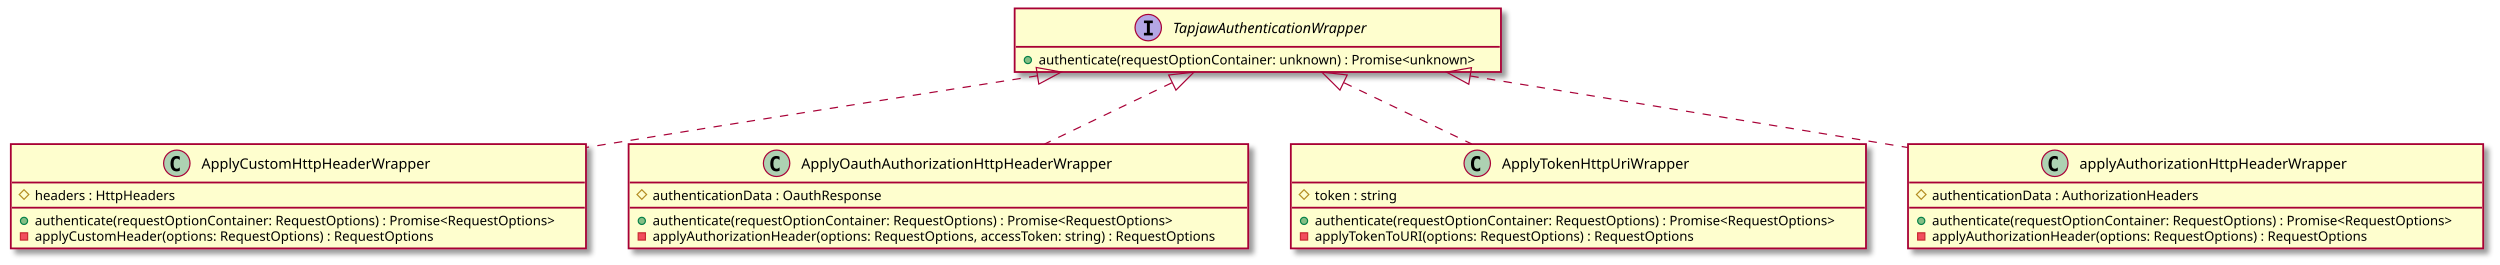
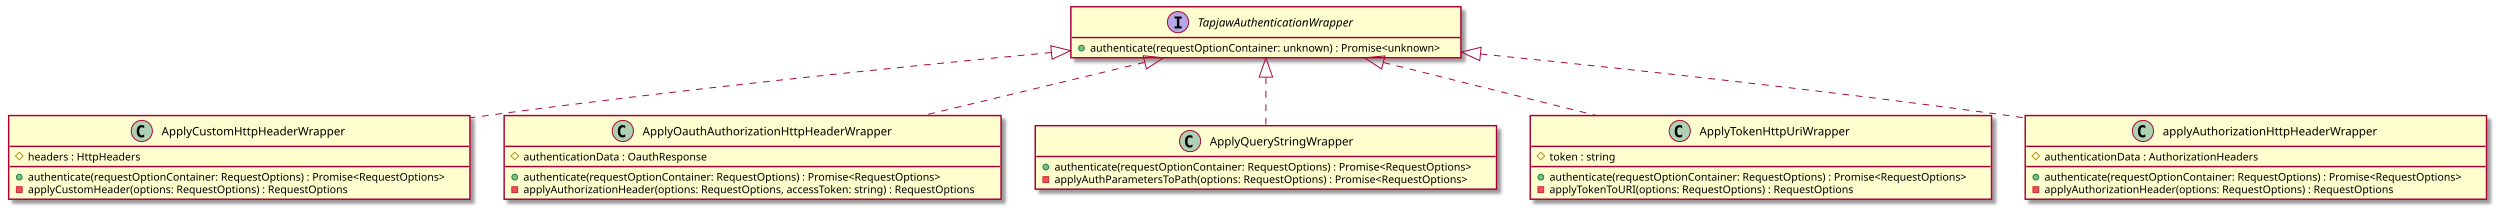
- <svg xmlns="http://www.w3.org/2000/svg" contentScriptType="application/ecmascript" contentStyleType="text/css" height="220px" preserveAspectRatio="none" style="width:2082px;height:220px;background:#00000000;" version="1.1" viewBox="0 0 2082 220" width="2082px" zoomAndPan="magnify">
+ <svg xmlns="http://www.w3.org/2000/svg" contentScriptType="application/ecmascript" contentStyleType="text/css" height="220px" preserveAspectRatio="none" style="width:2596px;height:220px;background:#00000000;" version="1.1" viewBox="0 0 2596 220" width="2596px" zoomAndPan="magnify">
  <defs>
-     <filter height="300%" id="f14ghezykef3c5" width="300%" x="-1" y="-1">
+     <filter height="300%" id="fbzzcatppphbq" width="300%" x="-1" y="-1">
      <feGaussianBlur result="blurOut" stdDeviation="2.0" />
      <feColorMatrix in="blurOut" result="blurOut2" type="matrix" values="0 0 0 0 0 0 0 0 0 0 0 0 0 0 0 0 0 0 .4 0" />
      <feOffset dx="4.0" dy="4.0" in="blurOut2" result="blurOut3" />
      <feBlend in="SourceGraphic" in2="blurOut3" mode="normal" />
    </filter>
  </defs>
  <g>
-     <rect codeLine="4" fill="#FEFECE" filter="url(#f14ghezykef3c5)" height="52.955" id="TapjawAuthenticationWrapper" style="stroke:#A80036;stroke-width:1.5;" width="405" x="845" y="7" />
-     <ellipse cx="956.25" cy="23" fill="#B4A7E5" rx="11" ry="11" style="stroke:#A80036;stroke-width:1.0;" />
-     <path d="M952.678,19.265 L952.678,17.107 L960.057,17.107 L960.057,19.265 L957.592,19.265 L957.592,27.342 L960.057,27.342 L960.057,29.5 L952.678,29.5 L952.678,27.342 L955.143,27.342 L955.143,19.265 Z " fill="#000000" />
-     <text fill="#000000" font-family="sans-serif" font-size="12" font-style="italic" lengthAdjust="spacing" textLength="174" x="976.75" y="27.535">TapjawAuthenticationWrapper</text>
-     <line style="stroke:#A80036;stroke-width:1.5;" x1="846" x2="1249" y1="39" y2="39" />
-     <ellipse cx="856" cy="50" fill="#84BE84" rx="3" ry="3" style="stroke:#038048;stroke-width:1.0;" />
-     <text fill="#000000" font-family="sans-serif" font-size="11" lengthAdjust="spacing" textLength="379" x="865" y="53.635">authenticate(requestOptionContainer: unknown) : Promise&lt;unknown&gt;</text>
-     <rect codeLine="7" fill="#FEFECE" filter="url(#f14ghezykef3c5)" height="86.865" id="ApplyCustomHttpHeaderWrapper" style="stroke:#A80036;stroke-width:1.5;" width="479" x="9" y="120" />
+     <rect codeLine="4" fill="#FEFECE" filter="url(#fbzzcatppphbq)" height="52.955" id="TapjawAuthenticationWrapper" style="stroke:#A80036;stroke-width:1.5;" width="405" x="1112" y="7" />
+     <ellipse cx="1223.25" cy="23" fill="#B4A7E5" rx="11" ry="11" style="stroke:#A80036;stroke-width:1.0;" />
+     <path d="M1219.678,19.265 L1219.678,17.107 L1227.057,17.107 L1227.057,19.265 L1224.592,19.265 L1224.592,27.342 L1227.057,27.342 L1227.057,29.5 L1219.678,29.5 L1219.678,27.342 L1222.143,27.342 L1222.143,19.265 Z " fill="#000000" />
+     <text fill="#000000" font-family="sans-serif" font-size="12" font-style="italic" lengthAdjust="spacing" textLength="174" x="1243.75" y="27.535">TapjawAuthenticationWrapper</text>
+     <line style="stroke:#A80036;stroke-width:1.5;" x1="1113" x2="1516" y1="39" y2="39" />
+     <ellipse cx="1123" cy="50" fill="#84BE84" rx="3" ry="3" style="stroke:#038048;stroke-width:1.0;" />
+     <text fill="#000000" font-family="sans-serif" font-size="11" lengthAdjust="spacing" textLength="379" x="1132" y="53.635">authenticate(requestOptionContainer: unknown) : Promise&lt;unknown&gt;</text>
+     <rect codeLine="7" fill="#FEFECE" filter="url(#fbzzcatppphbq)" height="86.865" id="ApplyCustomHttpHeaderWrapper" style="stroke:#A80036;stroke-width:1.5;" width="479" x="9" y="120" />
    <ellipse cx="147.25" cy="136" fill="#ADD1B2" rx="11" ry="11" style="stroke:#A80036;stroke-width:1.0;" />
    <path d="M149.723,142.143 Q149.142,142.442 148.503,142.591 Q147.864,142.741 147.158,142.741 Q144.651,142.741 143.332,141.089 Q142.012,139.437 142.012,136.316 Q142.012,133.186 143.332,131.535 Q144.651,129.883 147.158,129.883 Q147.864,129.883 148.511,130.032 Q149.159,130.182 149.723,130.481 L149.723,133.203 Q149.092,132.622 148.499,132.352 Q147.905,132.083 147.274,132.083 Q145.93,132.083 145.245,133.149 Q144.56,134.216 144.56,136.316 Q144.56,138.408 145.245,139.474 Q145.93,140.541 147.274,140.541 Q147.905,140.541 148.499,140.271 Q149.092,140.001 149.723,139.42 Z " fill="#000000" />
    <text fill="#000000" font-family="sans-serif" font-size="12" lengthAdjust="spacing" textLength="194" x="167.75" y="140.535">ApplyCustomHttpHeaderWrapper</text>
    <line style="stroke:#A80036;stroke-width:1.5;" x1="10" x2="487" y1="152" y2="152" />
    <polygon fill="none" points="20,158,24,162,20,166,16,162" style="stroke:#B38D22;stroke-width:1.0;" />
    <text fill="#000000" font-family="sans-serif" font-size="11" lengthAdjust="spacing" textLength="119" x="29" y="166.635">headers : HttpHeaders</text>
    <line style="stroke:#A80036;stroke-width:1.5;" x1="10" x2="487" y1="172.955" y2="172.955" />
    <ellipse cx="20" cy="183.955" fill="#84BE84" rx="3" ry="3" style="stroke:#038048;stroke-width:1.0;" />
    <text fill="#000000" font-family="sans-serif" font-size="11" lengthAdjust="spacing" textLength="453" x="29" y="187.59">authenticate(requestOptionContainer: RequestOptions) : Promise&lt;RequestOptions&gt;</text>
    <rect fill="#F24D5C" height="6" style="stroke:#C82930;stroke-width:1.0;" width="6" x="17" y="193.91" />
    <text fill="#000000" font-family="sans-serif" font-size="11" lengthAdjust="spacing" textLength="345" x="29" y="200.545">applyCustomHeader(options: RequestOptions) : RequestOptions</text>
-     <rect codeLine="13" fill="#FEFECE" filter="url(#f14ghezykef3c5)" height="86.865" id="ApplyOauthAuthorizationHttpHeaderWrapper" style="stroke:#A80036;stroke-width:1.5;" width="516" x="523.5" y="120" />
+     <rect codeLine="13" fill="#FEFECE" filter="url(#fbzzcatppphbq)" height="86.865" id="ApplyOauthAuthorizationHttpHeaderWrapper" style="stroke:#A80036;stroke-width:1.5;" width="516" x="523.5" y="120" />
    <ellipse cx="646.75" cy="136" fill="#ADD1B2" rx="11" ry="11" style="stroke:#A80036;stroke-width:1.0;" />
    <path d="M649.223,142.143 Q648.642,142.442 648.003,142.591 Q647.364,142.741 646.658,142.741 Q644.151,142.741 642.832,141.089 Q641.512,139.437 641.512,136.316 Q641.512,133.186 642.832,131.535 Q644.151,129.883 646.658,129.883 Q647.364,129.883 648.011,130.032 Q648.659,130.182 649.223,130.481 L649.223,133.203 Q648.592,132.622 647.999,132.352 Q647.405,132.083 646.774,132.083 Q645.43,132.083 644.745,133.149 Q644.06,134.216 644.06,136.316 Q644.06,138.408 644.745,139.474 Q645.43,140.541 646.774,140.541 Q647.405,140.541 647.999,140.271 Q648.592,140.001 649.223,139.42 Z " fill="#000000" />
    <text fill="#000000" font-family="sans-serif" font-size="12" lengthAdjust="spacing" textLength="261" x="667.25" y="140.535">ApplyOauthAuthorizationHttpHeaderWrapper</text>
    <line style="stroke:#A80036;stroke-width:1.5;" x1="524.5" x2="1038.5" y1="152" y2="152" />
    <polygon fill="none" points="534.5,158,538.5,162,534.5,166,530.5,162" style="stroke:#B38D22;stroke-width:1.0;" />
    <text fill="#000000" font-family="sans-serif" font-size="11" lengthAdjust="spacing" textLength="195" x="543.5" y="166.635">authenticationData : OauthResponse</text>
    <line style="stroke:#A80036;stroke-width:1.5;" x1="524.5" x2="1038.5" y1="172.955" y2="172.955" />
    <ellipse cx="534.5" cy="183.955" fill="#84BE84" rx="3" ry="3" style="stroke:#038048;stroke-width:1.0;" />
    <text fill="#000000" font-family="sans-serif" font-size="11" lengthAdjust="spacing" textLength="453" x="543.5" y="187.59">authenticate(requestOptionContainer: RequestOptions) : Promise&lt;RequestOptions&gt;</text>
    <rect fill="#F24D5C" height="6" style="stroke:#C82930;stroke-width:1.0;" width="6" x="531.5" y="193.91" />
    <text fill="#000000" font-family="sans-serif" font-size="11" lengthAdjust="spacing" textLength="490" x="543.5" y="200.545">applyAuthorizationHeader(options: RequestOptions, accessToken: string) : RequestOptions</text>
-     <rect codeLine="19" fill="#FEFECE" filter="url(#f14ghezykef3c5)" height="86.865" id="ApplyTokenHttpUriWrapper" style="stroke:#A80036;stroke-width:1.5;" width="479" x="1075" y="120" />
-     <ellipse cx="1230.25" cy="136" fill="#ADD1B2" rx="11" ry="11" style="stroke:#A80036;stroke-width:1.0;" />
-     <path d="M1232.723,142.143 Q1232.142,142.442 1231.503,142.591 Q1230.864,142.741 1230.158,142.741 Q1227.651,142.741 1226.332,141.089 Q1225.012,139.437 1225.012,136.316 Q1225.012,133.186 1226.332,131.535 Q1227.651,129.883 1230.158,129.883 Q1230.864,129.883 1231.511,130.032 Q1232.159,130.182 1232.723,130.481 L1232.723,133.203 Q1232.092,132.622 1231.499,132.352 Q1230.905,132.083 1230.274,132.083 Q1228.93,132.083 1228.245,133.149 Q1227.56,134.216 1227.56,136.316 Q1227.56,138.408 1228.245,139.474 Q1228.93,140.541 1230.274,140.541 Q1230.905,140.541 1231.499,140.271 Q1232.092,140.001 1232.723,139.42 Z " fill="#000000" />
-     <text fill="#000000" font-family="sans-serif" font-size="12" lengthAdjust="spacing" textLength="160" x="1250.75" y="140.535">ApplyTokenHttpUriWrapper</text>
-     <line style="stroke:#A80036;stroke-width:1.5;" x1="1076" x2="1553" y1="152" y2="152" />
-     <polygon fill="none" points="1086,158,1090,162,1086,166,1082,162" style="stroke:#B38D22;stroke-width:1.0;" />
-     <text fill="#000000" font-family="sans-serif" font-size="11" lengthAdjust="spacing" textLength="71" x="1095" y="166.635">token : string</text>
-     <line style="stroke:#A80036;stroke-width:1.5;" x1="1076" x2="1553" y1="172.955" y2="172.955" />
-     <ellipse cx="1086" cy="183.955" fill="#84BE84" rx="3" ry="3" style="stroke:#038048;stroke-width:1.0;" />
-     <text fill="#000000" font-family="sans-serif" font-size="11" lengthAdjust="spacing" textLength="453" x="1095" y="187.59">authenticate(requestOptionContainer: RequestOptions) : Promise&lt;RequestOptions&gt;</text>
-     <rect fill="#F24D5C" height="6" style="stroke:#C82930;stroke-width:1.0;" width="6" x="1083" y="193.91" />
-     <text fill="#000000" font-family="sans-serif" font-size="11" lengthAdjust="spacing" textLength="330" x="1095" y="200.545">applyTokenToURI(options: RequestOptions) : RequestOptions</text>
-     <rect codeLine="25" fill="#FEFECE" filter="url(#f14ghezykef3c5)" height="86.865" id="applyAuthorizationHttpHeaderWrapper" style="stroke:#A80036;stroke-width:1.5;" width="479" x="1589" y="120" />
-     <ellipse cx="1711.25" cy="136" fill="#ADD1B2" rx="11" ry="11" style="stroke:#A80036;stroke-width:1.0;" />
-     <path d="M1713.723,142.143 Q1713.142,142.442 1712.503,142.591 Q1711.864,142.741 1711.158,142.741 Q1708.651,142.741 1707.332,141.089 Q1706.012,139.437 1706.012,136.316 Q1706.012,133.186 1707.332,131.535 Q1708.651,129.883 1711.158,129.883 Q1711.864,129.883 1712.511,130.032 Q1713.159,130.182 1713.723,130.481 L1713.723,133.203 Q1713.092,132.622 1712.499,132.352 Q1711.905,132.083 1711.274,132.083 Q1709.93,132.083 1709.245,133.149 Q1708.56,134.216 1708.56,136.316 Q1708.56,138.408 1709.245,139.474 Q1709.93,140.541 1711.274,140.541 Q1711.905,140.541 1712.499,140.271 Q1713.092,140.001 1713.723,139.42 Z " fill="#000000" />
-     <text fill="#000000" font-family="sans-serif" font-size="12" lengthAdjust="spacing" textLength="226" x="1731.75" y="140.535">applyAuthorizationHttpHeaderWrapper</text>
+     <rect codeLine="19" fill="#FEFECE" filter="url(#fbzzcatppphbq)" height="65.91" id="ApplyQueryStringWrapper" style="stroke:#A80036;stroke-width:1.5;" width="479" x="1075" y="130.5" />
+     <ellipse cx="1235.75" cy="146.5" fill="#ADD1B2" rx="11" ry="11" style="stroke:#A80036;stroke-width:1.0;" />
+     <path d="M1238.223,152.643 Q1237.642,152.942 1237.003,153.091 Q1236.364,153.241 1235.658,153.241 Q1233.151,153.241 1231.832,151.589 Q1230.512,149.937 1230.512,146.816 Q1230.512,143.686 1231.832,142.035 Q1233.151,140.383 1235.658,140.383 Q1236.364,140.383 1237.011,140.532 Q1237.659,140.682 1238.223,140.981 L1238.223,143.703 Q1237.592,143.122 1236.999,142.852 Q1236.405,142.583 1235.774,142.583 Q1234.43,142.583 1233.745,143.649 Q1233.06,144.716 1233.06,146.816 Q1233.06,148.908 1233.745,149.974 Q1234.43,151.041 1235.774,151.041 Q1236.405,151.041 1236.999,150.771 Q1237.592,150.501 1238.223,149.92 Z " fill="#000000" />
+     <text fill="#000000" font-family="sans-serif" font-size="12" lengthAdjust="spacing" textLength="149" x="1256.25" y="151.035">ApplyQueryStringWrapper</text>
+     <line style="stroke:#A80036;stroke-width:1.5;" x1="1076" x2="1553" y1="162.5" y2="162.5" />
+     <ellipse cx="1086" cy="173.5" fill="#84BE84" rx="3" ry="3" style="stroke:#038048;stroke-width:1.0;" />
+     <text fill="#000000" font-family="sans-serif" font-size="11" lengthAdjust="spacing" textLength="453" x="1095" y="177.135">authenticate(requestOptionContainer: RequestOptions) : Promise&lt;RequestOptions&gt;</text>
+     <rect fill="#F24D5C" height="6" style="stroke:#C82930;stroke-width:1.0;" width="6" x="1083" y="183.455" />
+     <text fill="#000000" font-family="sans-serif" font-size="11" lengthAdjust="spacing" textLength="449" x="1095" y="190.09">applyAuthParametersToPath(options: RequestOptions) : Promise&lt;RequestOptions&gt;</text>
+     <rect codeLine="24" fill="#FEFECE" filter="url(#fbzzcatppphbq)" height="86.865" id="ApplyTokenHttpUriWrapper" style="stroke:#A80036;stroke-width:1.5;" width="479" x="1589" y="120" />
+     <ellipse cx="1744.25" cy="136" fill="#ADD1B2" rx="11" ry="11" style="stroke:#A80036;stroke-width:1.0;" />
+     <path d="M1746.723,142.143 Q1746.142,142.442 1745.503,142.591 Q1744.864,142.741 1744.158,142.741 Q1741.651,142.741 1740.332,141.089 Q1739.012,139.437 1739.012,136.316 Q1739.012,133.186 1740.332,131.535 Q1741.651,129.883 1744.158,129.883 Q1744.864,129.883 1745.511,130.032 Q1746.159,130.182 1746.723,130.481 L1746.723,133.203 Q1746.092,132.622 1745.499,132.352 Q1744.905,132.083 1744.274,132.083 Q1742.93,132.083 1742.245,133.149 Q1741.56,134.216 1741.56,136.316 Q1741.56,138.408 1742.245,139.474 Q1742.93,140.541 1744.274,140.541 Q1744.905,140.541 1745.499,140.271 Q1746.092,140.001 1746.723,139.42 Z " fill="#000000" />
+     <text fill="#000000" font-family="sans-serif" font-size="12" lengthAdjust="spacing" textLength="160" x="1764.75" y="140.535">ApplyTokenHttpUriWrapper</text>
    <line style="stroke:#A80036;stroke-width:1.5;" x1="1590" x2="2067" y1="152" y2="152" />
    <polygon fill="none" points="1600,158,1604,162,1600,166,1596,162" style="stroke:#B38D22;stroke-width:1.0;" />
-     <text fill="#000000" font-family="sans-serif" font-size="11" lengthAdjust="spacing" textLength="228" x="1609" y="166.635">authenticationData : AuthorizationHeaders</text>
+     <text fill="#000000" font-family="sans-serif" font-size="11" lengthAdjust="spacing" textLength="71" x="1609" y="166.635">token : string</text>
    <line style="stroke:#A80036;stroke-width:1.5;" x1="1590" x2="2067" y1="172.955" y2="172.955" />
    <ellipse cx="1600" cy="183.955" fill="#84BE84" rx="3" ry="3" style="stroke:#038048;stroke-width:1.0;" />
    <text fill="#000000" font-family="sans-serif" font-size="11" lengthAdjust="spacing" textLength="453" x="1609" y="187.59">authenticate(requestOptionContainer: RequestOptions) : Promise&lt;RequestOptions&gt;</text>
    <rect fill="#F24D5C" height="6" style="stroke:#C82930;stroke-width:1.0;" width="6" x="1597" y="193.91" />
-     <text fill="#000000" font-family="sans-serif" font-size="11" lengthAdjust="spacing" textLength="377" x="1609" y="200.545">applyAuthorizationHeader(options: RequestOptions) : RequestOptions</text>
-     <path codeLine="12" d="M863.87,63.12 C758.89,79.57 624.77,100.73 505.5,120 C499.81,120.92 494.04,121.85 488.23,122.8 " fill="none" id="TapjawAuthenticationWrapper-backto-ApplyCustomHttpHeaderWrapper" style="stroke:#A80036;stroke-width:1.0;stroke-dasharray:7.0,7.0;" />
-     <polygon fill="none" points="862.95,56.18,883.8,60,865.12,70.01,862.95,56.18" style="stroke:#A80036;stroke-width:1.0;" />
-     <path codeLine="18" d="M975.92,68.95 C943.3,84.64 904.37,103.37 869.95,119.94 " fill="none" id="TapjawAuthenticationWrapper-backto-ApplyOauthAuthorizationHttpHeaderWrapper" style="stroke:#A80036;stroke-width:1.0;stroke-dasharray:7.0,7.0;" />
-     <polygon fill="none" points="973.25,62.46,994.31,60.1,979.32,75.08,973.25,62.46" style="stroke:#A80036;stroke-width:1.0;" />
-     <path codeLine="24" d="M1119.35,68.95 C1152.09,84.64 1191.16,103.37 1225.72,119.94 " fill="none" id="TapjawAuthenticationWrapper-backto-ApplyTokenHttpUriWrapper" style="stroke:#A80036;stroke-width:1.0;stroke-dasharray:7.0,7.0;" />
-     <polygon fill="none" points="1115.9,75.05,1100.89,60.1,1121.95,62.43,1115.9,75.05" style="stroke:#A80036;stroke-width:1.0;" />
-     <path codeLine="30" d="M1224.5,63.28 C1326.06,79.82 1455.96,101.02 1571.5,120 C1577.19,120.93 1582.95,121.88 1588.76,122.84 " fill="none" id="TapjawAuthenticationWrapper-backto-applyAuthorizationHttpHeaderWrapper" style="stroke:#A80036;stroke-width:1.0;stroke-dasharray:7.0,7.0;" />
-     <polygon fill="none" points="1223.19,70.16,1204.58,60.04,1225.44,56.35,1223.19,70.16" style="stroke:#A80036;stroke-width:1.0;" />
+     <text fill="#000000" font-family="sans-serif" font-size="11" lengthAdjust="spacing" textLength="330" x="1609" y="200.545">applyTokenToURI(options: RequestOptions) : RequestOptions</text>
+     <rect codeLine="30" fill="#FEFECE" filter="url(#fbzzcatppphbq)" height="86.865" id="applyAuthorizationHttpHeaderWrapper" style="stroke:#A80036;stroke-width:1.5;" width="479" x="2103" y="120" />
+     <ellipse cx="2225.25" cy="136" fill="#ADD1B2" rx="11" ry="11" style="stroke:#A80036;stroke-width:1.0;" />
+     <path d="M2227.723,142.143 Q2227.142,142.442 2226.503,142.591 Q2225.864,142.741 2225.158,142.741 Q2222.651,142.741 2221.331,141.089 Q2220.012,139.437 2220.012,136.316 Q2220.012,133.186 2221.331,131.535 Q2222.651,129.883 2225.158,129.883 Q2225.864,129.883 2226.511,130.032 Q2227.159,130.182 2227.723,130.481 L2227.723,133.203 Q2227.092,132.622 2226.499,132.352 Q2225.905,132.083 2225.274,132.083 Q2223.93,132.083 2223.245,133.149 Q2222.56,134.216 2222.56,136.316 Q2222.56,138.408 2223.245,139.474 Q2223.93,140.541 2225.274,140.541 Q2225.905,140.541 2226.499,140.271 Q2227.092,140.001 2227.723,139.42 Z " fill="#000000" />
+     <text fill="#000000" font-family="sans-serif" font-size="12" lengthAdjust="spacing" textLength="226" x="2245.75" y="140.535">applyAuthorizationHttpHeaderWrapper</text>
+     <line style="stroke:#A80036;stroke-width:1.5;" x1="2104" x2="2581" y1="152" y2="152" />
+     <polygon fill="none" points="2114,158,2118,162,2114,166,2110,162" style="stroke:#B38D22;stroke-width:1.0;" />
+     <text fill="#000000" font-family="sans-serif" font-size="11" lengthAdjust="spacing" textLength="228" x="2123" y="166.635">authenticationData : AuthorizationHeaders</text>
+     <line style="stroke:#A80036;stroke-width:1.5;" x1="2104" x2="2581" y1="172.955" y2="172.955" />
+     <ellipse cx="2114" cy="183.955" fill="#84BE84" rx="3" ry="3" style="stroke:#038048;stroke-width:1.0;" />
+     <text fill="#000000" font-family="sans-serif" font-size="11" lengthAdjust="spacing" textLength="453" x="2123" y="187.59">authenticate(requestOptionContainer: RequestOptions) : Promise&lt;RequestOptions&gt;</text>
+     <rect fill="#F24D5C" height="6" style="stroke:#C82930;stroke-width:1.0;" width="6" x="2111" y="193.91" />
+     <text fill="#000000" font-family="sans-serif" font-size="11" lengthAdjust="spacing" textLength="377" x="2123" y="200.545">applyAuthorizationHeader(options: RequestOptions) : RequestOptions</text>
+     <path codeLine="12" d="M1091.69,54.51 C928.96,69.98 703.17,93.23 505.5,120 C499.79,120.77 494,121.58 488.17,122.4 " fill="none" id="TapjawAuthenticationWrapper-backto-ApplyCustomHttpHeaderWrapper" style="stroke:#A80036;stroke-width:1.0;stroke-dasharray:7.0,7.0;" />
+     <polygon fill="none" points="1091.14,47.53,1111.71,52.61,1092.46,61.46,1091.14,47.53" style="stroke:#A80036;stroke-width:1.0;" />
+     <path codeLine="18" d="M1188.46,64.77 C1119.87,81.24 1033.89,101.89 958.66,119.95 " fill="none" id="TapjawAuthenticationWrapper-backto-ApplyOauthAuthorizationHttpHeaderWrapper" style="stroke:#A80036;stroke-width:1.0;stroke-dasharray:7.0,7.0;" />
+     <polygon fill="none" points="1187.16,57.88,1208.24,60.02,1190.43,71.5,1187.16,57.88" style="stroke:#A80036;stroke-width:1.0;" />
+     <path codeLine="23" d="M1314.5,80.33 C1314.5,96.8 1314.5,115.03 1314.5,130.12 " fill="none" id="TapjawAuthenticationWrapper-backto-ApplyQueryStringWrapper" style="stroke:#A80036;stroke-width:1.0;stroke-dasharray:7.0,7.0;" />
+     <polygon fill="none" points="1307.5,80.1,1314.5,60.1,1321.5,80.1,1307.5,80.1" style="stroke:#A80036;stroke-width:1.0;" />
+     <path codeLine="29" d="M1436.47,64.87 C1502.55,81.33 1585.26,101.93 1657.65,119.95 " fill="none" id="TapjawAuthenticationWrapper-backto-ApplyTokenHttpUriWrapper" style="stroke:#A80036;stroke-width:1.0;stroke-dasharray:7.0,7.0;" />
+     <polygon fill="none" points="1434.69,71.64,1416.97,60.02,1438.07,58.06,1434.69,71.64" style="stroke:#A80036;stroke-width:1.0;" />
+     <path codeLine="35" d="M1537.32,56.03 C1691.51,71.7 1901.3,94.57 2085.5,120 C2091.21,120.79 2096.99,121.6 2102.82,122.44 " fill="none" id="TapjawAuthenticationWrapper-backto-applyAuthorizationHttpHeaderWrapper" style="stroke:#A80036;stroke-width:1.0;stroke-dasharray:7.0,7.0;" />
+     <polygon fill="none" points="1536.57,62.99,1517.38,54.01,1537.98,49.06,1536.57,62.99" style="stroke:#A80036;stroke-width:1.0;" />
  </g>
</svg>
